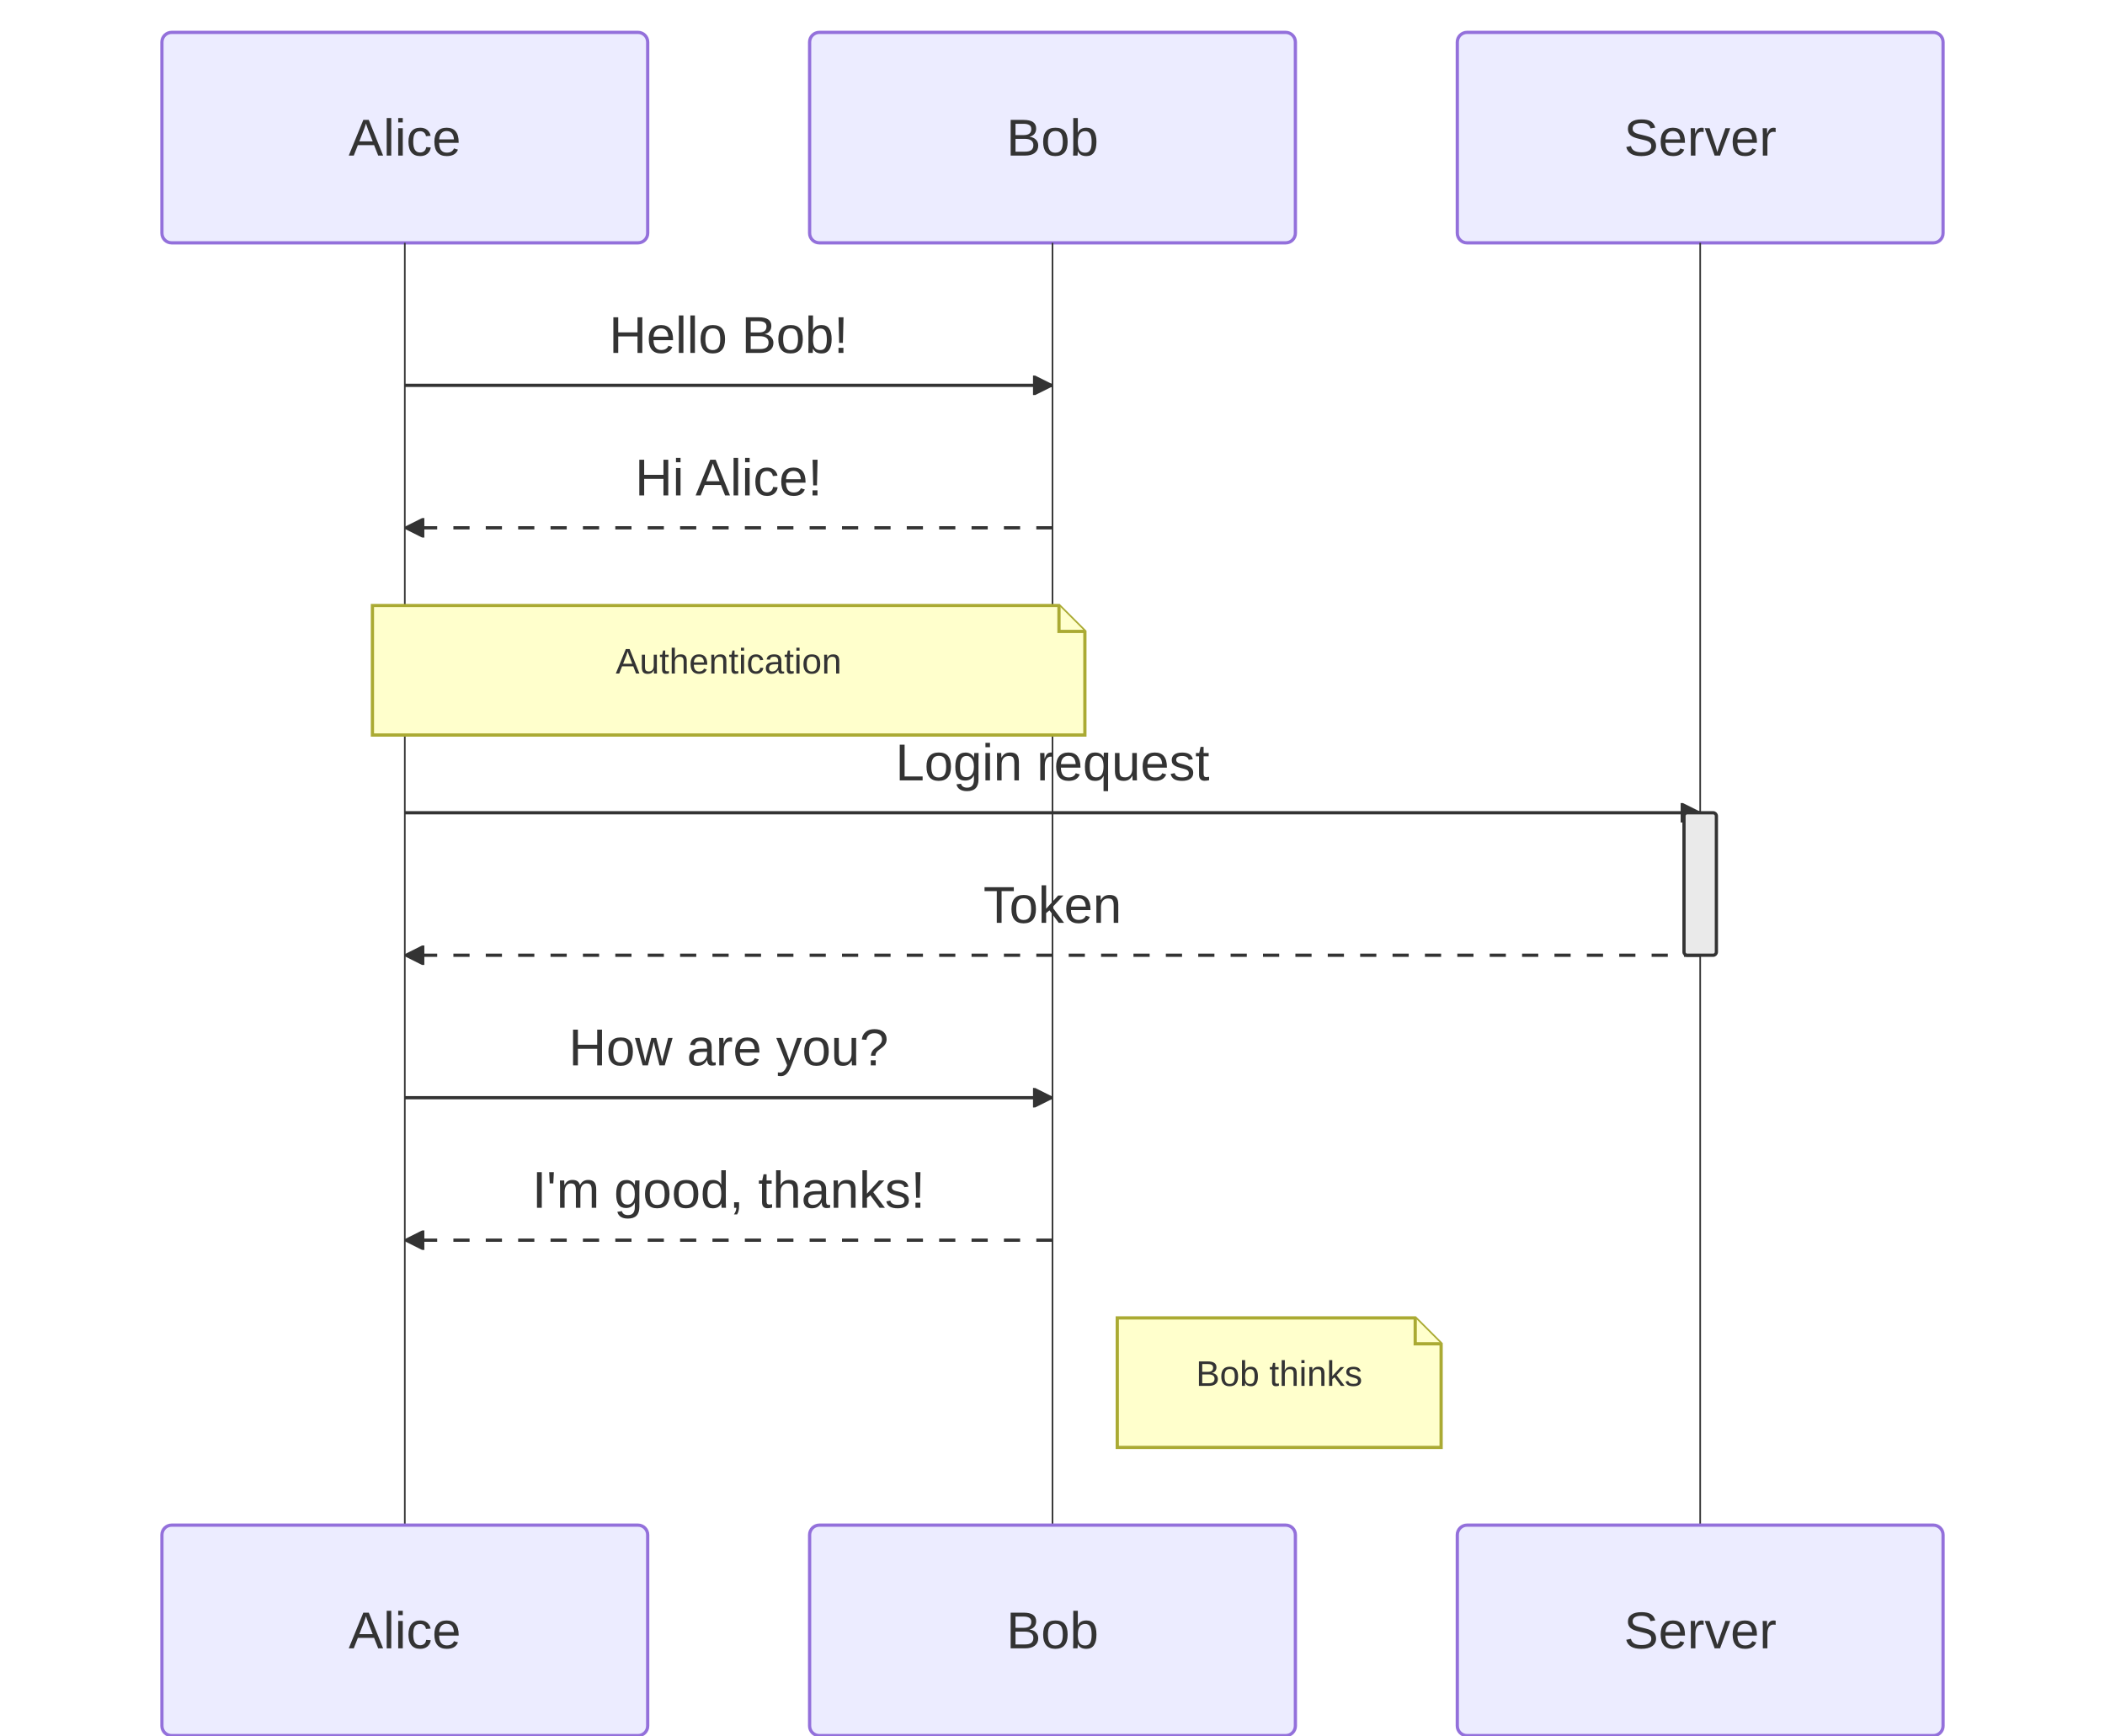
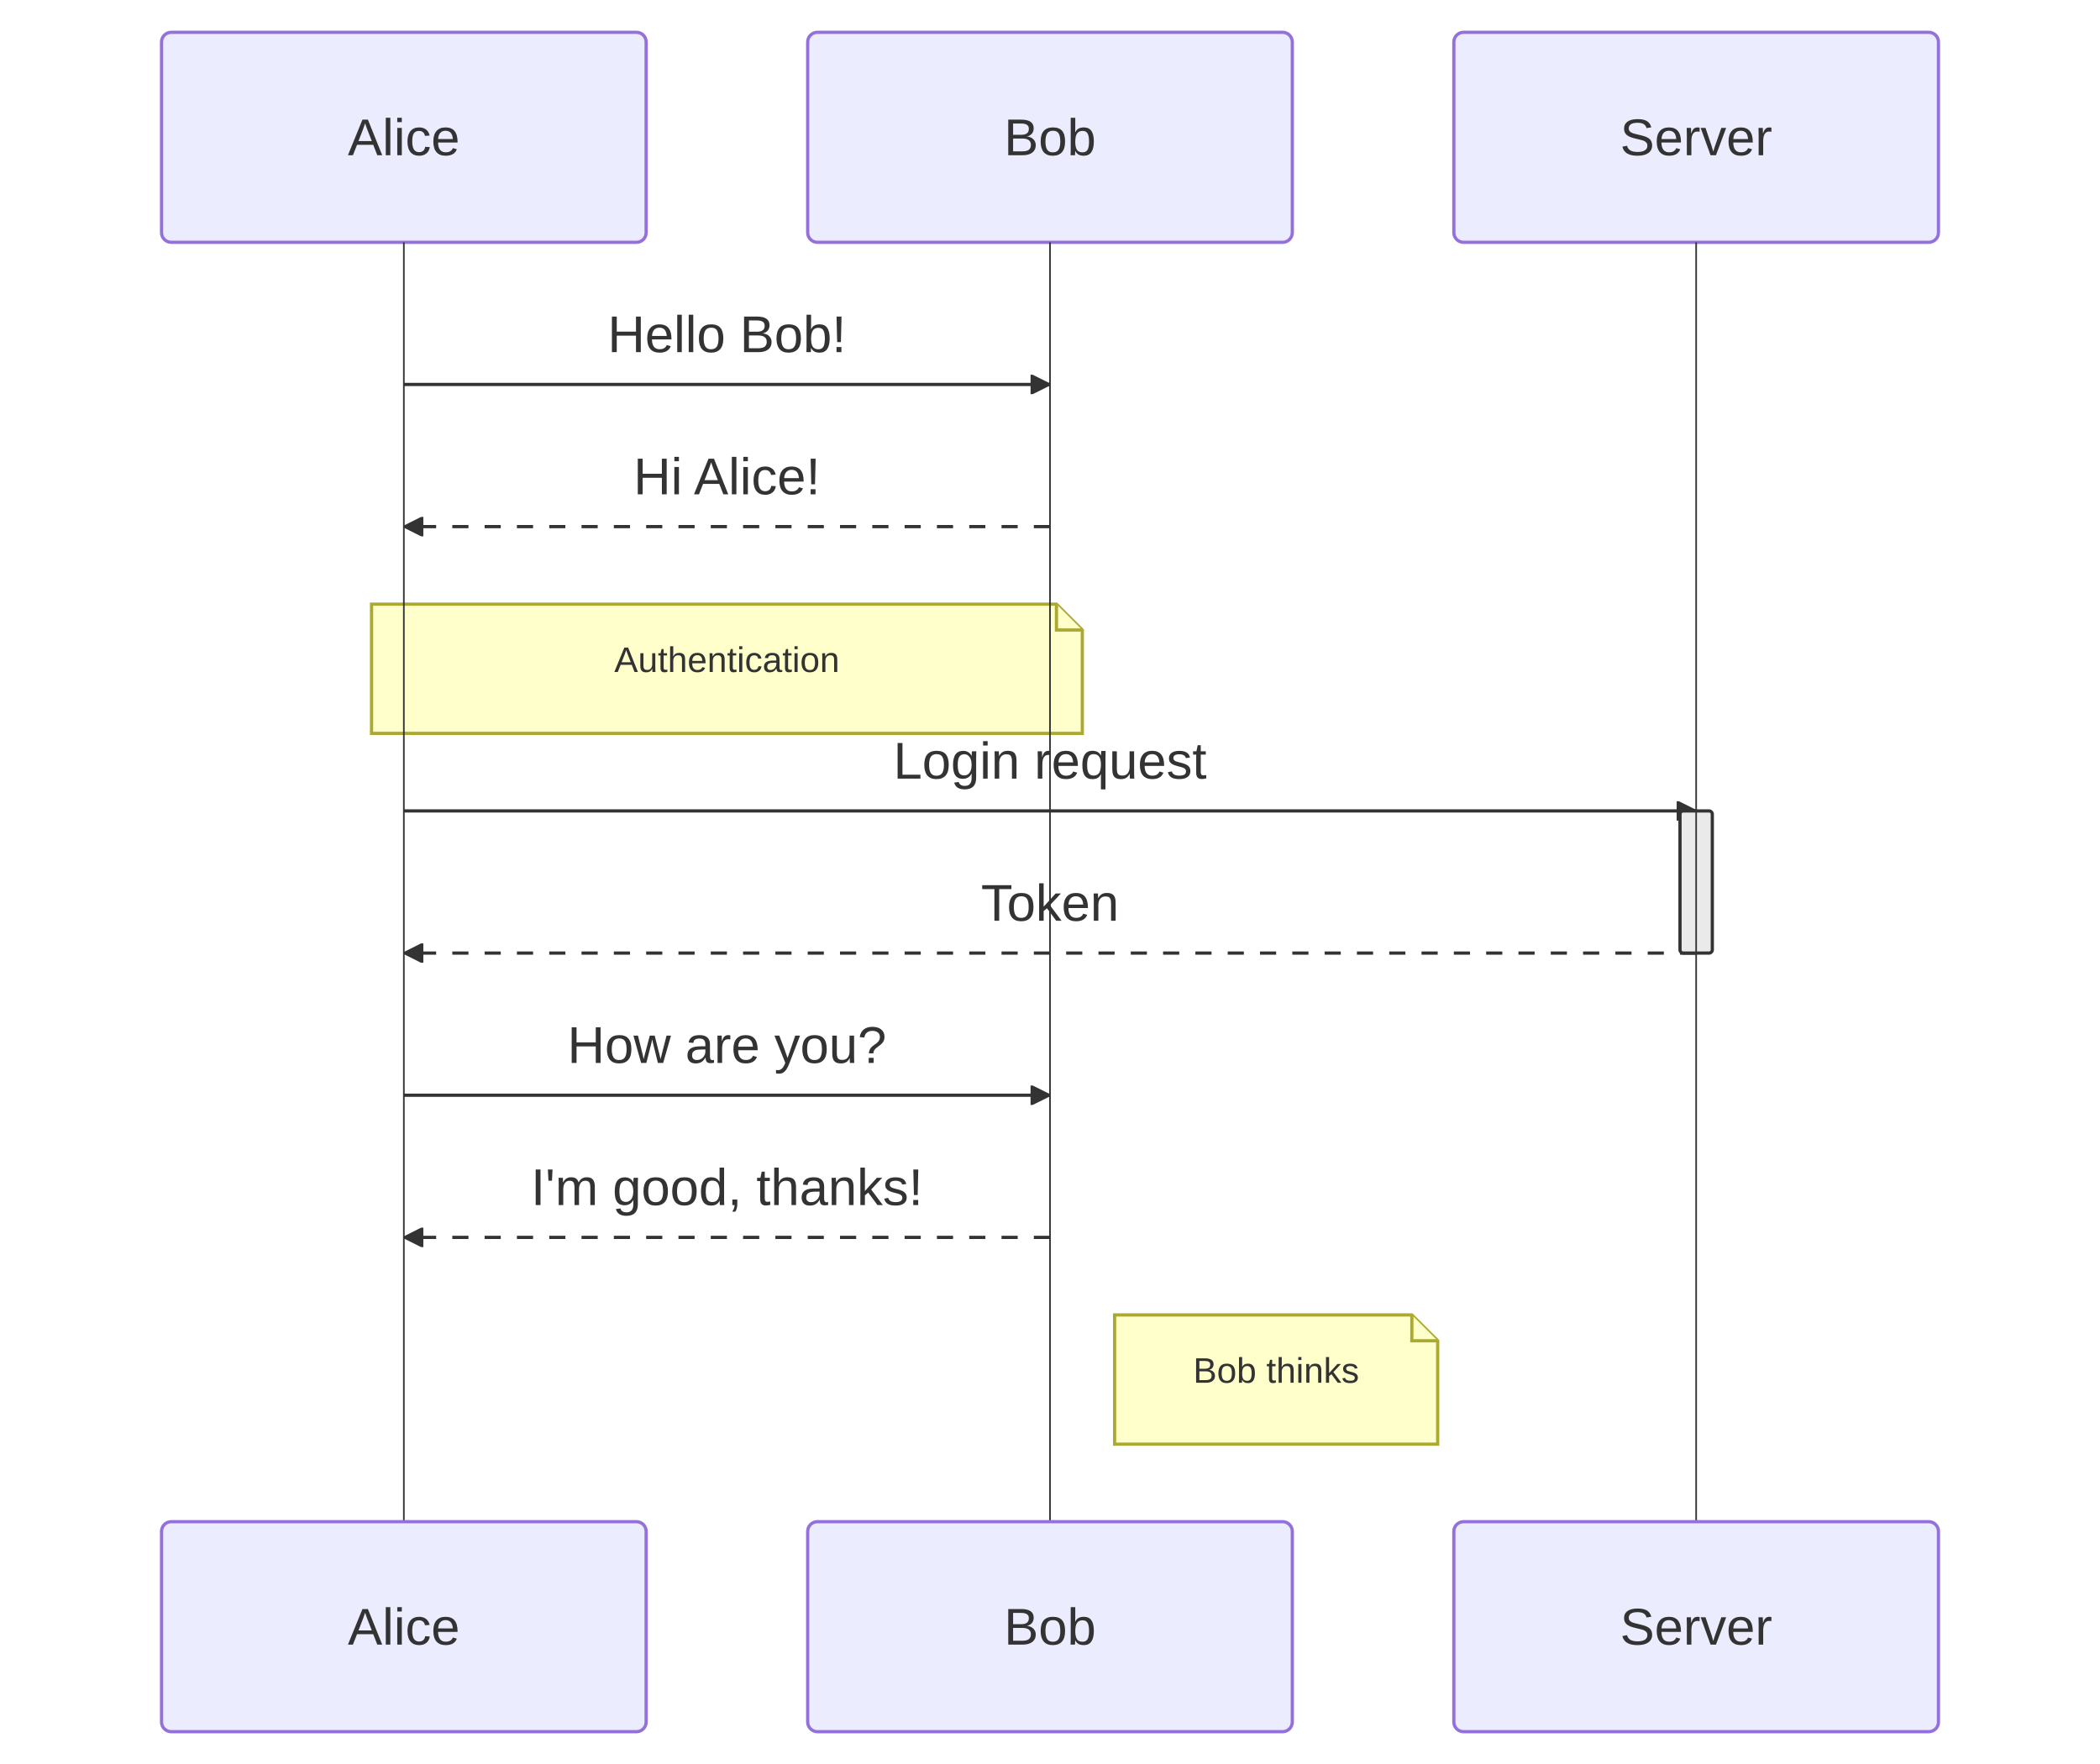
- <svg xmlns="http://www.w3.org/2000/svg" width="650" height="536" viewBox="0 0 650 536" class="mermaid">
+ <svg xmlns="http://www.w3.org/2000/svg" width="650" height="546" viewBox="0 0 650 546" class="mermaid">
  <style>

.mermaid {
  font-family: trebuchet ms, verdana, arial, sans-serif;
  font-size: 16px;
}

.node rect,
.node polygon,
.node circle,
.node ellipse,
.node path {
  fill: #ECECFF;
  stroke: #9370DB;
  stroke-width: 1px;
}

.node line {
  stroke: #9370DB;
  stroke-width: 1px;
}

.node .label {
  fill: #333333;
}

.node text {
  fill: #333333;
  font-family: trebuchet ms, verdana, arial, sans-serif;
  font-size: 16px;
}

.edge-path {
  fill: none;
  stroke: #333333;
  stroke-width: 1px;
}

.edge-label {
  fill: #333333;
  font-family: trebuchet ms, verdana, arial, sans-serif;
}

.edge-label-bg {
  fill: rgba(232, 232, 232, 0.8);
}

.subgraph {
  fill: #ffffde;
  stroke: #aaaa33;
  stroke-width: 1px;
}

.subgraph-title {
  fill: #333333;
  font-weight: bold;
}

.cluster rect {
  fill: #ffffde;
  stroke: #aaaa33;
  stroke-width: 1px;
  rx: 5px;
  ry: 5px;
}

.cluster-label {
  fill: #333333;
  font-family: trebuchet ms, verdana, arial, sans-serif;
  font-size: 16px;
  font-weight: bold;
}

marker path {
  fill: #333333;
  stroke: #333333;
}


.sequence-title {
  fill: #333333;
}

.actor {
  stroke: #9370DB;
  fill: #ECECFF;
}

.actor-box {
  stroke: #9370DB;
  fill: #ECECFF;
}

/* Actor text - no stroke (avoid outlined appearance) */
text.actor, text.actor &gt; tspan, text.actor-box, text.actor-label {
  fill: #333333;
  stroke: none;
}

.actor-line {
  stroke: #333333;
  stroke-width: 0.5px;
}

.messageLine0 {
  stroke-width: 1.5;
  stroke-dasharray: none;
  stroke: #333333;
}

.messageLine1 {
  stroke-width: 1.5;
  stroke-dasharray: 2, 2;
  stroke: #333333;
}

.message-line {
  stroke: #333333;
}

.messageText {
  fill: #333333;
  stroke: none;
}

.message-label {
  fill: #333333;
  stroke: none;
}

.note {
  stroke: #aaaa33;
  fill: #FFFFCC;
}

.noteText, .noteText &gt; tspan {
  fill: #333333;
  stroke: none;
}

.note-text, .note-text &gt; tspan {
  fill: #333333;
  stroke: none;
}

.activation {
  fill: #eaeaea;
  stroke: #333333;
}

.loopLine {
  stroke: #9370DB;
  fill: none;
  stroke-width: 2px;
  stroke-dasharray: 2, 2;
}

.loopText {
  fill: #333333;
}

.labelBox {
  stroke: #9370DB;
  fill: #ECECFF;
}

.sequence-marker-filled {
  fill: #333333;
  stroke: #333333;
}

.sequence-marker-open {
  fill: none;
  stroke: #333333;
}

.sequence-marker-cross {
  stroke: #333333;
}

.sequence-number {
  fill: #333333;
}

+ .sequenceNumber-circle {
+   fill: #ECECFF;
+   stroke: #9370DB;
+   stroke-width: 1.5px;
+ }
+ 
+ .sequenceNumber {
+   fill: #333333;
+ }
+ 
  </style>
  <defs>
    <marker id="arrow-filled" viewBox="0 0 10 10" refX="10" refY="5" markerWidth="6" markerHeight="6" orient="auto">
      <path d="M 0 0 L 10 5 L 0 10 z" class="sequence-marker-filled" stroke-width="1" />
    </marker>
    <marker id="arrow-open" viewBox="0 0 10 10" refX="10" refY="5" markerWidth="6" markerHeight="6" orient="auto">
      <path d="M 0 0 L 10 5 L 0 10" class="sequence-marker-open" stroke-width="1" />
    </marker>
    <marker id="arrow-cross" viewBox="0 0 10 10" refX="5" refY="5" markerWidth="6" markerHeight="6" orient="auto">
      <line x1="0" y1="0" x2="10" y2="10" class="sequence-marker-cross" stroke-width="2" />
      <line x1="10" y1="0" x2="0" y2="10" class="sequence-marker-cross" stroke-width="2" />
    </marker>
    <marker id="sequencenumber" viewBox="0 0 30 30" refX="15" refY="15" markerWidth="60" markerHeight="40" orient="auto">
      <circle cx="15" cy="15" r="6" class="sequence-number" />
    </marker>
  </defs>
  <g class="root">
    <g class="clusters">

    </g>
    <g class="edgePaths">

    </g>
    <g class="edgeLabels">

    </g>
    <g class="nodes">

    </g>
    <g class="actor">
      <rect x="50" y="10" width="150" height="65" rx="3" ry="3" class="actor actor-box" stroke-width="1" />
-       <text x="125" y="42.5" class="actor actor-box" dominant-baseline="central" text-anchor="middle" font-size="16">Alice</text>
-     </g>
-     <line x1="125" y1="75" x2="125" y2="471" class="actor-line" stroke-width="0.5px" />
-     <g class="actor">
-       <rect x="50" y="471" width="150" height="65" rx="3" ry="3" class="actor actor-box" stroke-width="1" />
-       <text x="125" y="503.5" class="actor actor-box" font-size="16" text-anchor="middle" dominant-baseline="central">Alice</text>
+       <text x="125" y="42.5" class="actor actor-box" font-size="16" text-anchor="middle" dominant-baseline="central">Alice</text>
    </g>
    <g class="actor">
      <rect x="250" y="10" width="150" height="65" rx="3" ry="3" class="actor actor-box" stroke-width="1" />
-       <text x="325" y="42.5" class="actor actor-box" text-anchor="middle" font-size="16" dominant-baseline="central">Bob</text>
-     </g>
-     <line x1="325" y1="75" x2="325" y2="471" class="actor-line" stroke-width="0.5px" />
-     <g class="actor">
-       <rect x="250" y="471" width="150" height="65" rx="3" ry="3" class="actor actor-box" stroke-width="1" />
-       <text x="325" y="503.5" class="actor actor-box" text-anchor="middle" dominant-baseline="central" font-size="16">Bob</text>
+       <text x="325" y="42.5" class="actor actor-box" dominant-baseline="central" font-size="16" text-anchor="middle">Bob</text>
    </g>
    <g class="actor">
      <rect x="450" y="10" width="150" height="65" rx="3" ry="3" class="actor actor-box" stroke-width="1" />
-       <text x="525" y="42.5" class="actor actor-box" dominant-baseline="central" font-size="16" text-anchor="middle">Server</text>
-     </g>
-     <line x1="525" y1="75" x2="525" y2="471" class="actor-line" stroke-width="0.5px" />
-     <g class="actor">
-       <rect x="450" y="471" width="150" height="65" rx="3" ry="3" class="actor actor-box" stroke-width="1" />
-       <text x="525" y="503.5" class="actor actor-box" text-anchor="middle" dominant-baseline="central" font-size="16">Server</text>
+       <text x="525" y="42.5" class="actor actor-box" font-size="16" text-anchor="middle" dominant-baseline="central">Server</text>
    </g>
    <g class="message">
      <line x1="125" y1="119" x2="325" y2="119" class="message-line" stroke-width="1" marker-end="url(#arrow-filled)" />
      <text x="225" y="109" class="message-label" text-anchor="middle" font-size="16">Hello Bob!</text>
    </g>
    <g class="message">
-       <line x1="325" y1="163" x2="125" y2="163" class="message-line" stroke-width="1" stroke-dasharray="5,5" marker-end="url(#arrow-filled)" />
-       <text x="225" y="153" class="message-label" font-size="16" text-anchor="middle">Hi Alice!</text>
+       <line x1="325" y1="163" x2="125" y2="163" class="message-line" marker-end="url(#arrow-filled)" stroke-dasharray="5,5" stroke-width="1" />
+       <text x="225" y="153" class="message-label" text-anchor="middle" font-size="16">Hi Alice!</text>
    </g>
    <g class="note">
      <path d="M 115 187 L 327 187 L 335 195 L 335 227 L 115 227 Z" class="note note-box" stroke-width="1" />
      <path d="M 327 187 L 327 195 L 335 195" class="note" fill="none" stroke-width="1" />
      <text x="225" y="208" class="note-text" font-size="11" text-anchor="middle">Authentication</text>
    </g>
    <g class="message">
      <line x1="125" y1="251" x2="525" y2="251" class="message-line" marker-end="url(#arrow-filled)" stroke-width="1" />
      <text x="325" y="241" class="message-label" text-anchor="middle" font-size="16">Login request</text>
    </g>
    <g class="message">
-       <line x1="525" y1="295" x2="125" y2="295" class="message-line" marker-end="url(#arrow-filled)" stroke-width="1" stroke-dasharray="5,5" />
-       <text x="325" y="285" class="message-label" text-anchor="middle" font-size="16">Token</text>
+       <line x1="525" y1="295" x2="125" y2="295" class="message-line" stroke-width="1" stroke-dasharray="5,5" marker-end="url(#arrow-filled)" />
+       <text x="325" y="285" class="message-label" font-size="16" text-anchor="middle">Token</text>
    </g>
    <rect x="520" y="251" width="10" height="44" rx="1" ry="1" class="activation" />
    <g class="message">
      <line x1="125" y1="339" x2="325" y2="339" class="message-line" stroke-width="1" marker-end="url(#arrow-filled)" />
      <text x="225" y="329" class="message-label" text-anchor="middle" font-size="16">How are you?</text>
    </g>
    <g class="message">
-       <line x1="325" y1="383" x2="125" y2="383" class="message-line" stroke-width="1" stroke-dasharray="5,5" marker-end="url(#arrow-filled)" />
-       <text x="225" y="373" class="message-label" font-size="16" text-anchor="middle">I'm good, thanks!</text>
+       <line x1="325" y1="383" x2="125" y2="383" class="message-line" stroke-dasharray="5,5" stroke-width="1" marker-end="url(#arrow-filled)" />
+       <text x="225" y="373" class="message-label" text-anchor="middle" font-size="16">I'm good, thanks!</text>
    </g>
    <g class="note">
      <path d="M 345 407 L 437 407 L 445 415 L 445 447 L 345 447 Z" class="note note-box" stroke-width="1" />
      <path d="M 437 407 L 437 415 L 445 415" class="note" stroke-width="1" fill="none" />
-       <text x="395" y="428" class="note-text" font-size="11" text-anchor="middle">Bob thinks</text>
+       <text x="395" y="428" class="note-text" text-anchor="middle" font-size="11">Bob thinks</text>
+     </g>
+     <line x1="125" y1="75" x2="125" y2="471" class="actor-line" stroke-width="0.5px" />
+     <g class="actor">
+       <rect x="50" y="471" width="150" height="65" rx="3" ry="3" class="actor actor-box" stroke-width="1" />
+       <text x="125" y="503.5" class="actor actor-box" text-anchor="middle" font-size="16" dominant-baseline="central">Alice</text>
+     </g>
+     <line x1="325" y1="75" x2="325" y2="471" class="actor-line" stroke-width="0.5px" />
+     <g class="actor">
+       <rect x="250" y="471" width="150" height="65" rx="3" ry="3" class="actor actor-box" stroke-width="1" />
+       <text x="325" y="503.5" class="actor actor-box" dominant-baseline="central" font-size="16" text-anchor="middle">Bob</text>
+     </g>
+     <line x1="525" y1="75" x2="525" y2="471" class="actor-line" stroke-width="0.5px" />
+     <g class="actor">
+       <rect x="450" y="471" width="150" height="65" rx="3" ry="3" class="actor actor-box" stroke-width="1" />
+       <text x="525" y="503.5" class="actor actor-box" dominant-baseline="central" text-anchor="middle" font-size="16">Server</text>
    </g>
  </g>
</svg>
